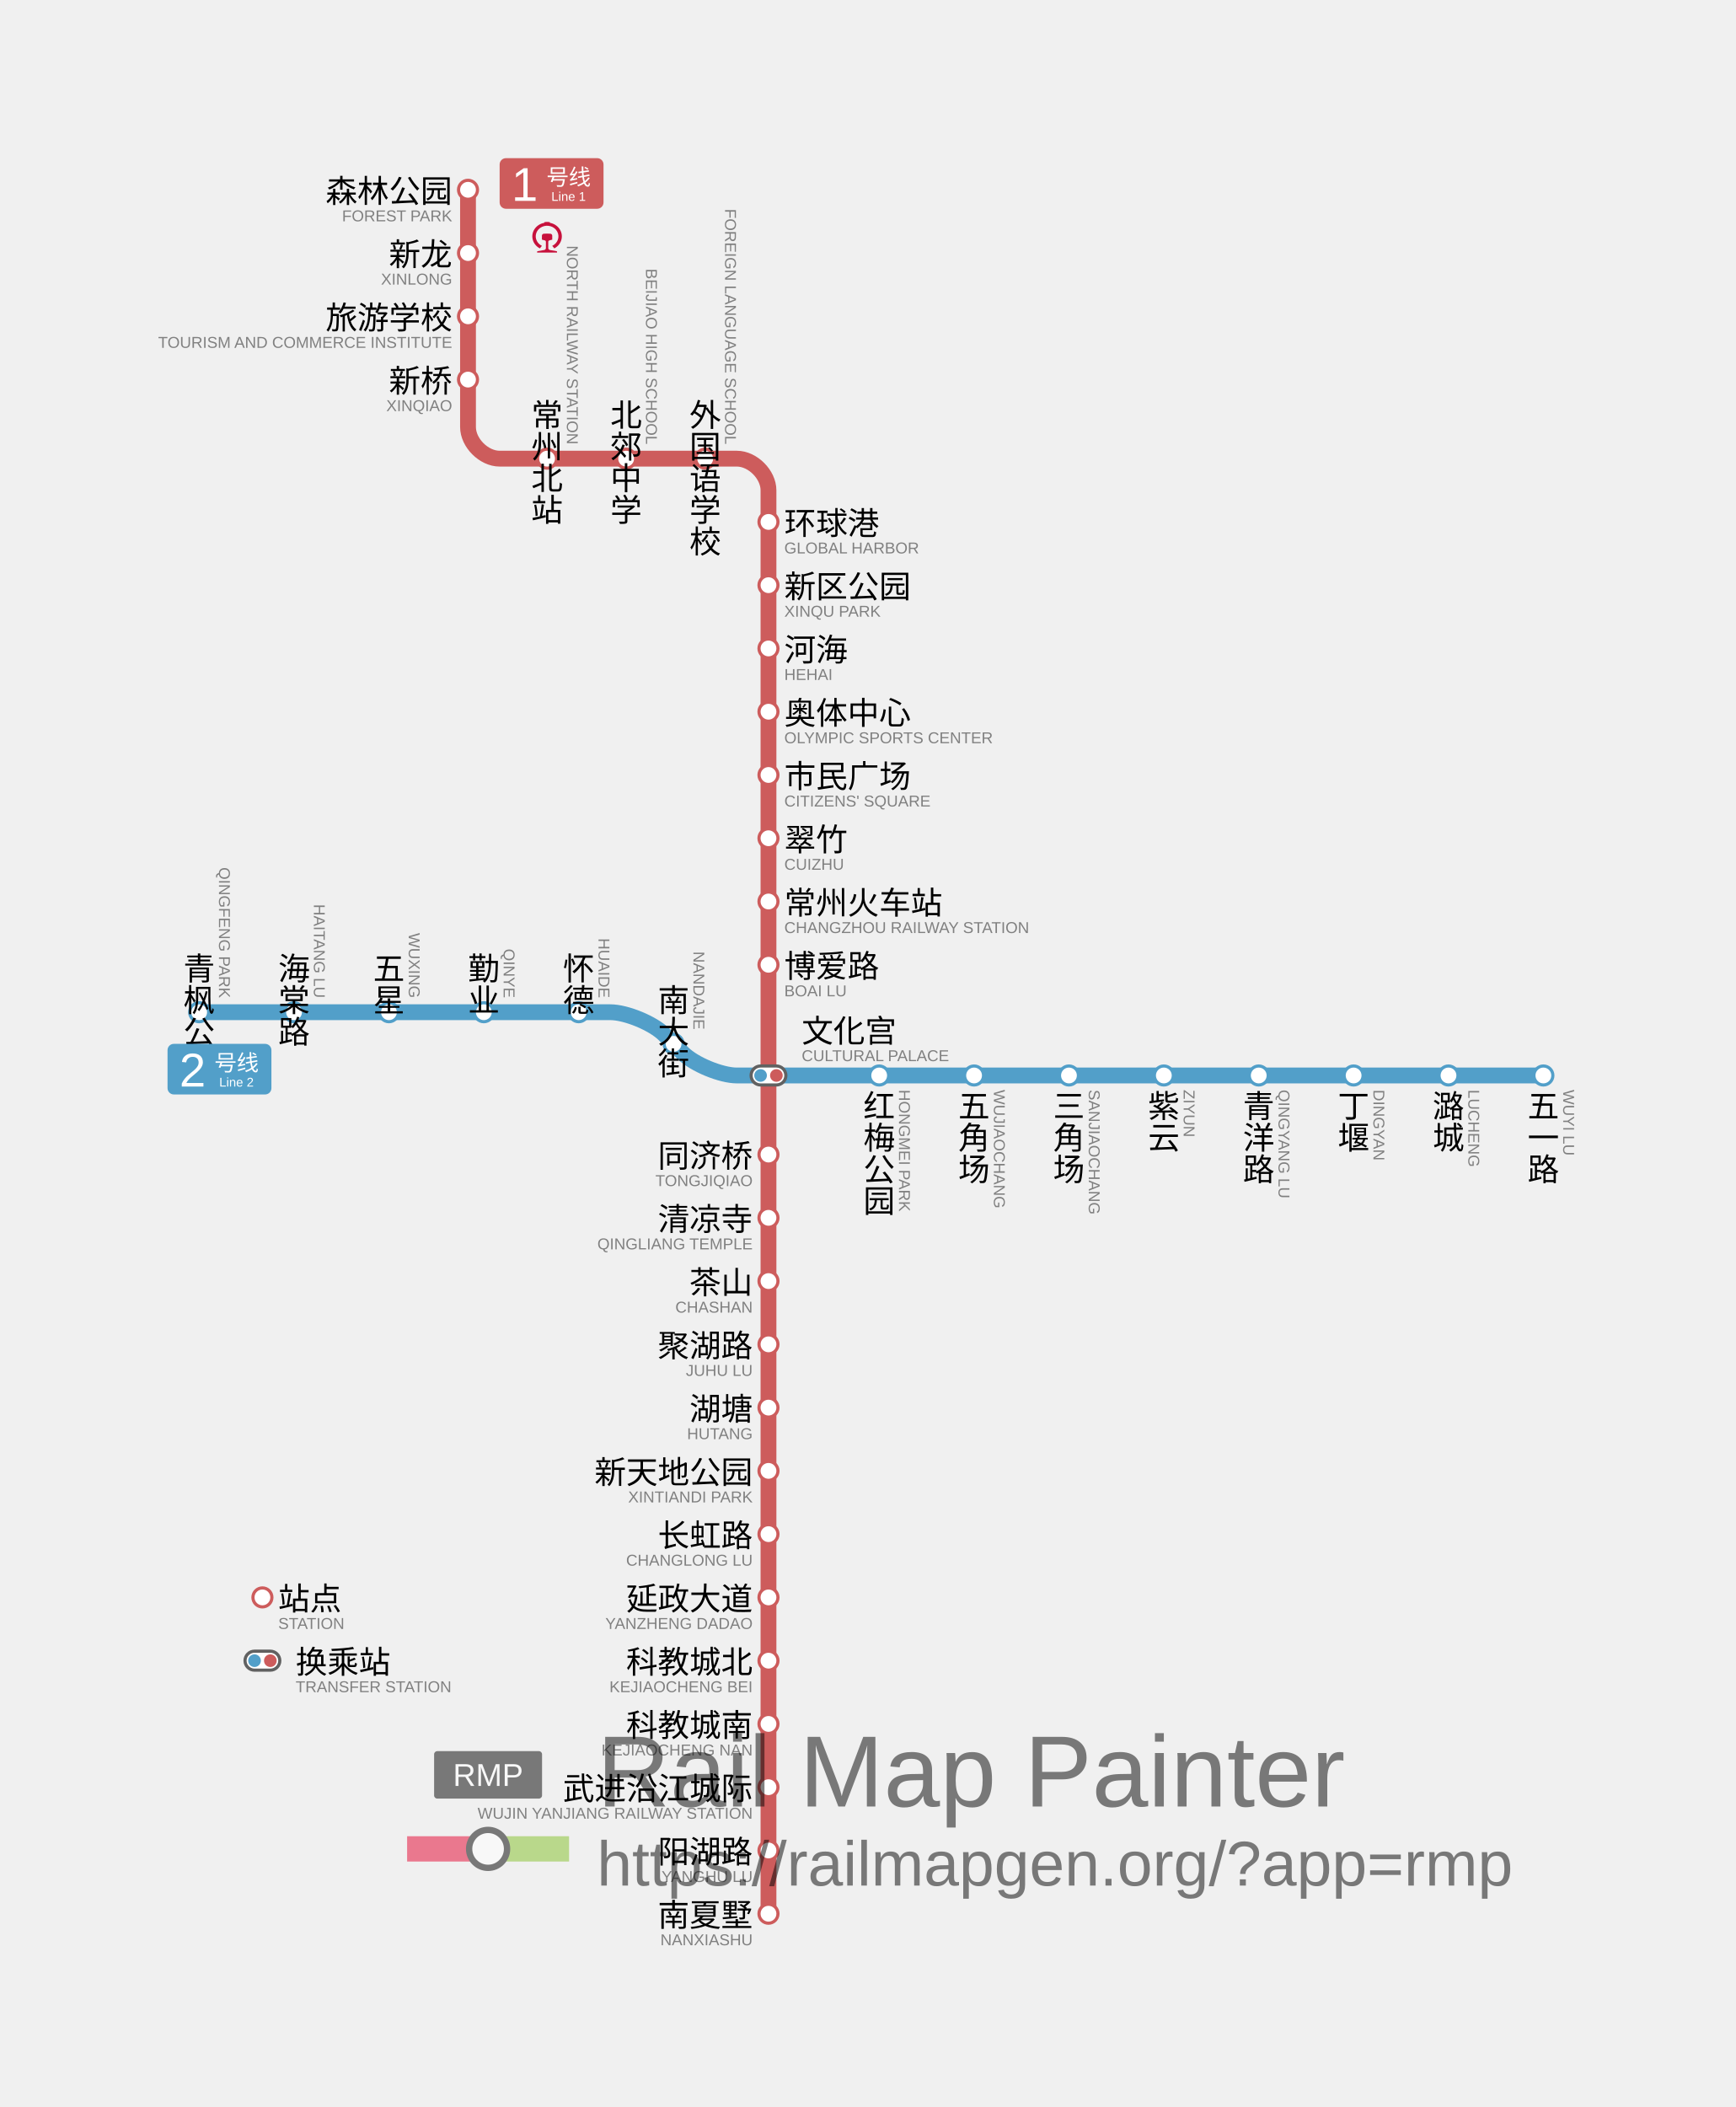
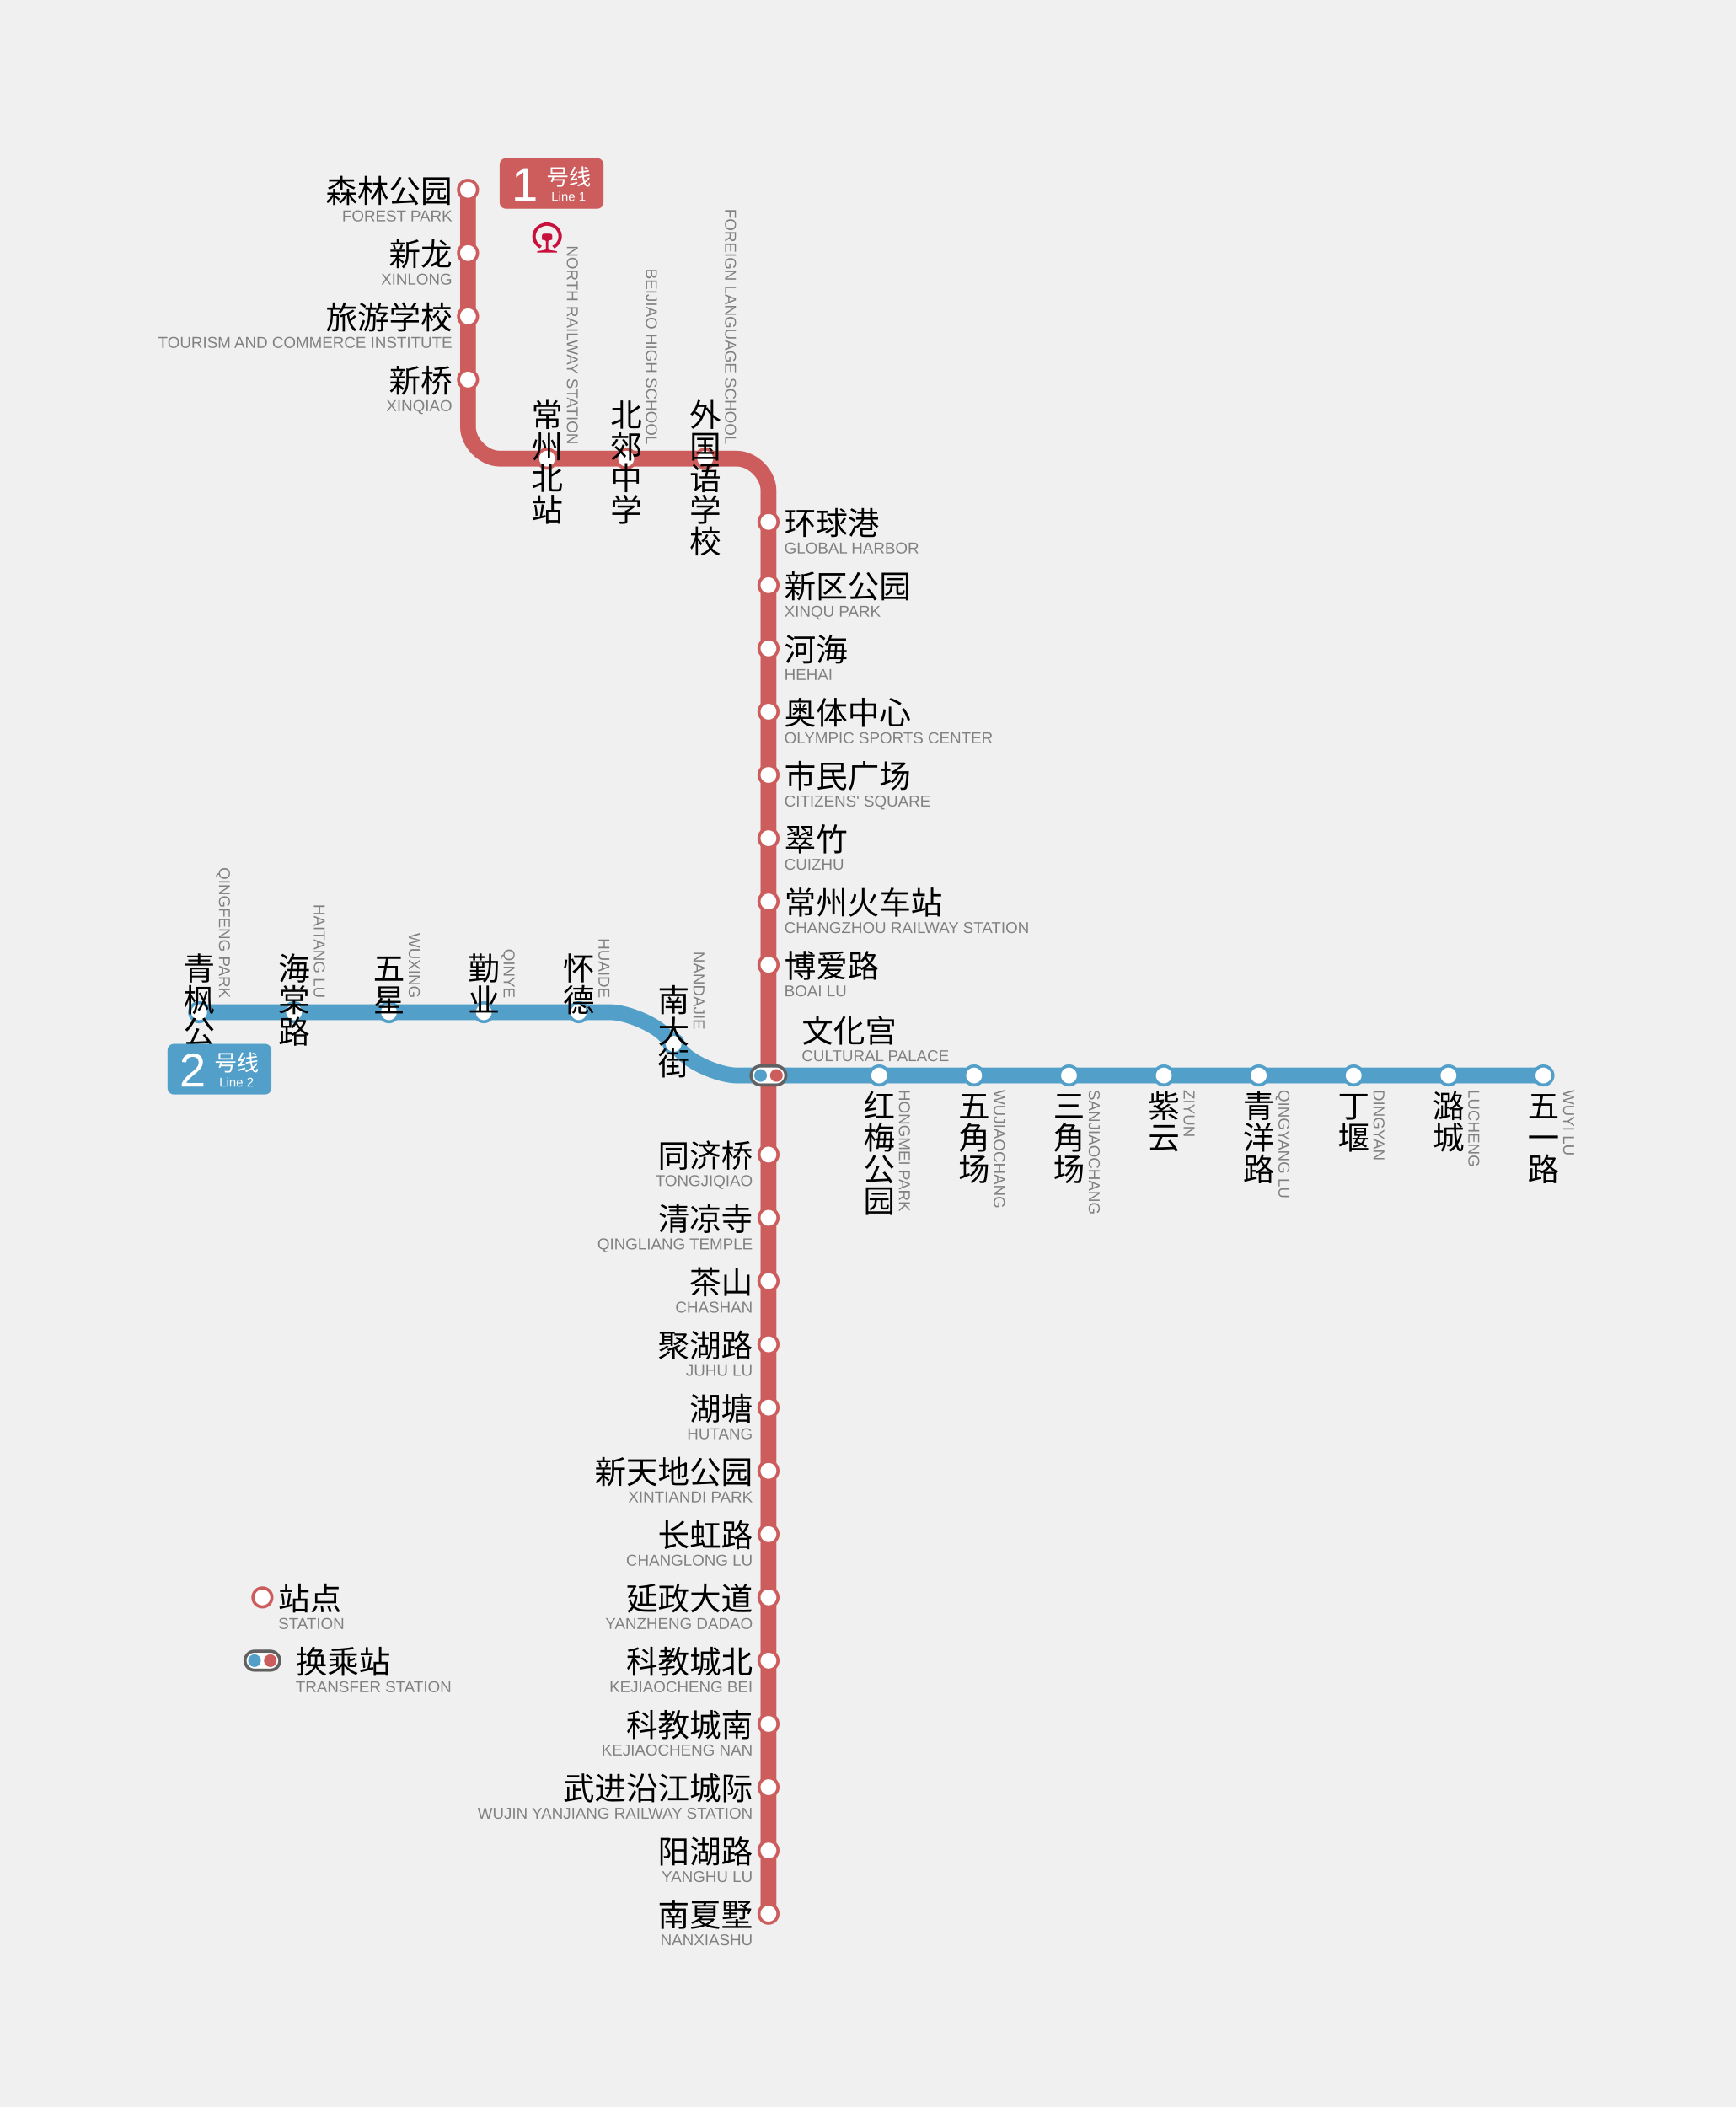
<svg xmlns="http://www.w3.org/2000/svg" id="svg8" height="666.102" width="548.719" viewBox="147.031 395 548.719 666.102">
  <style />
  <defs>
    <pattern id="opaque" width="5" height="5" patternUnits="userSpaceOnUse">
      <rect x="0" y="0" width="2.5" height="2.5" fill="black" fill-opacity="50%" />
      <rect x="2.5" y="2.5" width="2.5" height="2.5" fill="black" fill-opacity="50%" />
    </pattern>
    <filter id="invisible" color-interpolation-filters="sRGB">
      <feColorMatrix type="saturate" values="0" />
      <feComponentTransfer>
        <feFuncR type="table" tableValues="0.42 0.84" />
        <feFuncG type="table" tableValues="0.45 0.86" />
        <feFuncB type="table" tableValues="0.54 0.92" />
      </feComponentTransfer>
    </filter>
  </defs>
  <g>
    <g data-editor-layer="">
      <g id="line_f25nJXmo97">
        <path d="M 295 455 L 295 475" fill="none" stroke="#cd5c5c" stroke-width="5" stroke-linecap="round" cursor="pointer" />
      </g>
      <g id="line_OfupQdzZ76">
        <path d="M 295 475 L 295 495" fill="none" stroke="#cd5c5c" stroke-width="5" stroke-linecap="round" cursor="pointer" />
      </g>
      <g id="line_ztxwgm8q5B">
        <path d="M 295 495 L 295 515" fill="none" stroke="#cd5c5c" stroke-width="5" stroke-linecap="round" cursor="pointer" />
      </g>
      <g id="line_6yO0Rj5BSo">
        <path d="M 320 540 L 345 540" fill="none" stroke="#cd5c5c" stroke-width="5" stroke-linecap="round" cursor="pointer" />
      </g>
      <g id="line_6KBxwuPTR2">
        <path d="M 345 540 L 370 540" fill="none" stroke="#cd5c5c" stroke-width="5" stroke-linecap="round" cursor="pointer" />
      </g>
      <g id="line_pQQ4FwBDnq">
        <path d="M 390 560 L 390 580" fill="none" stroke="#cd5c5c" stroke-width="5" stroke-linecap="round" cursor="pointer" />
      </g>
      <g id="line_otFVvwzObn">
        <path d="M 390 580 L 390 600" fill="none" stroke="#cd5c5c" stroke-width="5" stroke-linecap="round" cursor="pointer" />
      </g>
      <g id="line_bd6iqEZF1i">
        <path d="M 390 600 L 390 620" fill="none" stroke="#cd5c5c" stroke-width="5" stroke-linecap="round" cursor="pointer" />
      </g>
      <g id="line_i1o9tGaknN">
        <path d="M 390 620 L 390 640" fill="none" stroke="#cd5c5c" stroke-width="5" stroke-linecap="round" cursor="pointer" />
      </g>
      <g id="line_jkX8JhcSD3">
        <path d="M 390 640 L 390 660" fill="none" stroke="#cd5c5c" stroke-width="5" stroke-linecap="round" cursor="pointer" />
      </g>
      <g id="line_vkLR8PMafG">
        <path d="M 390 660 L 390 680" fill="none" stroke="#cd5c5c" stroke-width="5" stroke-linecap="round" cursor="pointer" />
      </g>
      <g id="line_6Q2HeqMKJf">
        <path d="M 390 680 L 390 700" fill="none" stroke="#cd5c5c" stroke-width="5" stroke-linecap="round" cursor="pointer" />
      </g>
      <g id="line_sn_-ECACk6">
        <path d="M 390 700 L 390 735" fill="none" stroke="#cd5c5c" stroke-width="5" stroke-linecap="round" cursor="pointer" />
      </g>
      <g id="line_dYeye0lH5S">
        <path d="M 390 735 L 390 760" fill="none" stroke="#cd5c5c" stroke-width="5" stroke-linecap="round" cursor="pointer" />
      </g>
      <g id="line_2cZpXoBJVn">
        <path d="M 390 735 L 425 735" fill="none" stroke="#529fc9" stroke-width="5" stroke-linecap="round" cursor="pointer" />
      </g>
      <g id="line_c1s1114PlQ">
        <path d="M 390 760 L 390 780" fill="none" stroke="#cd5c5c" stroke-width="5" stroke-linecap="round" cursor="pointer" />
      </g>
      <g id="line_tBS_fT6_Xg">
        <path d="M 390 780 L 390 800" fill="none" stroke="#cd5c5c" stroke-width="5" stroke-linecap="round" cursor="pointer" />
      </g>
      <g id="line_rc4rtdbpav">
        <path d="M 390 800 L 390 820" fill="none" stroke="#cd5c5c" stroke-width="5" stroke-linecap="round" cursor="pointer" />
      </g>
      <g id="line_R9P4m6SARL">
        <path d="M 390 820 L 390 840" fill="none" stroke="#cd5c5c" stroke-width="5" stroke-linecap="round" cursor="pointer" />
      </g>
      <g id="line_6Fjffqo3p4">
        <path d="M 390 840 L 390 860" fill="none" stroke="#cd5c5c" stroke-width="5" stroke-linecap="round" cursor="pointer" />
      </g>
      <g id="line_sNK5tRSN1O">
        <path d="M 390 860 L 390 880" fill="none" stroke="#cd5c5c" stroke-width="5" stroke-linecap="round" cursor="pointer" />
      </g>
      <g id="line_e-dymfhkYu">
        <path d="M 390 880 L 390 900" fill="none" stroke="#cd5c5c" stroke-width="5" stroke-linecap="round" cursor="pointer" />
      </g>
      <g id="line_9FDwsvxQV1">
        <path d="M 390 900 L 390 920" fill="none" stroke="#cd5c5c" stroke-width="5" stroke-linecap="round" cursor="pointer" />
      </g>
      <g id="line_xK9MSDDQPW">
        <path d="M 390 920 L 390 940" fill="none" stroke="#cd5c5c" stroke-width="5" stroke-linecap="round" cursor="pointer" />
      </g>
      <g id="line_HDFawuASuJ">
        <path d="M 390 940 L 390 960" fill="none" stroke="#cd5c5c" stroke-width="5" stroke-linecap="round" cursor="pointer" />
      </g>
      <g id="line_Sw54Rc16ke">
        <path d="M 390 960 L 390 980" fill="none" stroke="#cd5c5c" stroke-width="5" stroke-linecap="round" cursor="pointer" />
      </g>
      <g id="line_JZ-tcEVgFq">
        <path d="M 390 980 L 390 1000" fill="none" stroke="#cd5c5c" stroke-width="5" stroke-linecap="round" cursor="pointer" />
      </g>
      <g id="line_zgonKDXCcZ">
        <path d="M 330 715 L 300 715" fill="none" stroke="#529fc9" stroke-width="5" stroke-linecap="round" cursor="pointer" />
      </g>
      <g id="line_nHOI7hEuwW">
        <path d="M 300 715 L 270 715" fill="none" stroke="#529fc9" stroke-width="5" stroke-linecap="round" cursor="pointer" />
      </g>
      <g id="line_-3QziShkkm">
        <path d="M 270 715 L 240 715" fill="none" stroke="#529fc9" stroke-width="5" stroke-linecap="round" cursor="pointer" />
      </g>
      <g id="line_4_9xkijNJV">
        <path d="M 240 715 L 210 715" fill="none" stroke="#529fc9" stroke-width="5" stroke-linecap="round" cursor="pointer" />
      </g>
      <g id="line_VH8NgAoGHu">
        <path d="M 425 735 L 455 735" fill="none" stroke="#529fc9" stroke-width="5" stroke-linecap="round" cursor="pointer" />
      </g>
      <g id="line_ilT-i9clZG">
        <path d="M 485 735 L 455 735" fill="none" stroke="#529fc9" stroke-width="5" stroke-linecap="round" cursor="pointer" />
      </g>
      <g id="line_XvDbg-J8Ct">
        <path d="M 485 735 L 515 735" fill="none" stroke="#529fc9" stroke-width="5" stroke-linecap="round" cursor="pointer" />
      </g>
      <g id="line_M2BJJjcCej">
        <path d="M 515 735 L 545 735" fill="none" stroke="#529fc9" stroke-width="5" stroke-linecap="round" cursor="pointer" />
      </g>
      <g id="line_LO1FhwUkpM">
        <path d="M 575 735 L 545 735" fill="none" stroke="#529fc9" stroke-width="5" stroke-linecap="round" cursor="pointer" />
      </g>
      <g id="line_Tk2F123Jpb">
        <path d="M 575 735 L 605 735" fill="none" stroke="#529fc9" stroke-width="5" stroke-linecap="round" cursor="pointer" />
      </g>
      <g id="line_Zr_Ty7WZeR">
        <path d="M 605 735 L 635 735" fill="none" stroke="#529fc9" stroke-width="5" stroke-linecap="round" cursor="pointer" />
      </g>
      <g id="line_juvmgb6Jdu">
        <path d="M 320 540 L 305 540 C 300 540 295 535 295 530 L 295 515" fill="none" stroke="#cd5c5c" stroke-width="5" stroke-linecap="round" cursor="pointer" />
      </g>
      <g id="line_-yxK8Fi5C9">
        <path d="M 370 540 L 380 540 C 385 540 390 545 390 550 L 390 560" fill="none" stroke="#cd5c5c" stroke-width="5" stroke-linecap="round" cursor="pointer" />
      </g>
      <g id="line_7CJSSptNRL">
        <path d="M 360 725 L 362.929 727.929 C 366.464 731.464 375 735 380 735 L 390 735" fill="none" stroke="#529fc9" stroke-width="5" stroke-linecap="round" cursor="pointer" />
      </g>
      <g id="line_PIbE57VmWs">
        <path d="M 360 725 L 357.071 722.071 C 353.536 718.536 345 715 340 715 L 330 715" fill="none" stroke="#529fc9" stroke-width="5" stroke-linecap="round" cursor="pointer" />
      </g>
      <g id="stn_E93vgqHFOu" transform="translate(295, 455)">
        <g>
          <circle id="stn_core_stn_E93vgqHFOu" r="3" stroke="#cd5c5c" stroke-width="1" fill="white" style="cursor: move;" />
          <g id="stn_name_stn_E93vgqHFOu" transform="translate(-5, 5)" text-anchor="end">
            <g>
              <text dy="-1" dx="0" dominant-baseline="auto" font-size="10" font-family="SimHei, 'STHeiti T0C', 'PingFang SC', sans-serif" style="font-synthesis: none;">森林公园</text>
            </g>
            <g>
              <text dy="1.5" dx="0" dominant-baseline="hanging" font-size="5" font-family="Arial, sans-serif" fill="gray">FOREST PARK</text>
            </g>
          </g>
        </g>
      </g>
      <g id="stn_A6BcYcmLZA" transform="translate(295, 475)">
        <g>
          <circle id="stn_core_stn_A6BcYcmLZA" r="3" stroke="#cd5c5c" stroke-width="1" fill="white" style="cursor: move;" />
          <g id="stn_name_stn_A6BcYcmLZA" transform="translate(-5, 5)" text-anchor="end">
            <g>
              <text dy="-1" dx="0" dominant-baseline="auto" font-size="10" font-family="SimHei, 'STHeiti T0C', 'PingFang SC', sans-serif" style="font-synthesis: none;">新龙</text>
            </g>
            <g>
              <text dy="1.5" dx="0" dominant-baseline="hanging" font-size="5" font-family="Arial, sans-serif" fill="gray">XINLONG</text>
            </g>
          </g>
        </g>
      </g>
      <g id="stn_bOxQmL1UY9" transform="translate(295, 495)">
        <g>
          <circle id="stn_core_stn_bOxQmL1UY9" r="3" stroke="#cd5c5c" stroke-width="1" fill="white" style="cursor: move;" />
          <g id="stn_name_stn_bOxQmL1UY9" transform="translate(-5, 5)" text-anchor="end">
            <g>
              <text dy="-1" dx="0" dominant-baseline="auto" font-size="10" font-family="SimHei, 'STHeiti T0C', 'PingFang SC', sans-serif" style="font-synthesis: none;">旅游学校</text>
            </g>
            <g>
              <text dy="1.5" dx="0" dominant-baseline="hanging" font-size="5" font-family="Arial, sans-serif" fill="gray">TOURISM AND COMMERCE INSTITUTE</text>
            </g>
          </g>
        </g>
      </g>
      <g id="stn_9CtgvIY2Cl" transform="translate(295, 515)">
        <g>
          <circle id="stn_core_stn_9CtgvIY2Cl" r="3" stroke="#cd5c5c" stroke-width="1" fill="white" style="cursor: move;" />
          <g id="stn_name_stn_9CtgvIY2Cl" transform="translate(-5, 5)" text-anchor="end">
            <g>
              <text dy="-1" dx="0" dominant-baseline="auto" font-size="10" font-family="SimHei, 'STHeiti T0C', 'PingFang SC', sans-serif" style="font-synthesis: none;">新桥</text>
            </g>
            <g>
              <text dy="1.5" dx="0" dominant-baseline="hanging" font-size="5" font-family="Arial, sans-serif" fill="gray">XINQIAO</text>
            </g>
          </g>
        </g>
      </g>
      <g id="stn_Kp5jtLKkIg" transform="translate(320, 540)">
        <g>
          <circle id="stn_core_stn_Kp5jtLKkIg" r="3" stroke="#cd5c5c" stroke-width="1" fill="white" style="cursor: move;" />
          <g id="stn_name_stn_Kp5jtLKkIg" transform="translate(0, 0)" text-anchor="middle">
            <g transform="translate(-1, -4.5)" text-anchor="end">
              <g>
                <text x="1" dy="0" writing-mode="vertical-rl" dominant-baseline="central" font-size="10" font-family="SimHei, 'STHeiti T0C', 'PingFang SC', sans-serif" style="font-synthesis: none; text-orientation: mixed;">常州北站</text>
              </g>
            </g>
            <g transform="translate(6.5, -4.5)rotate(90)" text-anchor="end">
              <g>
                <text dy="-1.5" dx="0" dominant-baseline="central" font-size="5" font-family="Arial, sans-serif" fill="gray">NORTH RAILWAY STATION</text>
              </g>
            </g>
          </g>
        </g>
      </g>
      <g id="stn_8U_cdRox4B" transform="translate(345, 540)">
        <g>
          <circle id="stn_core_stn_8U_cdRox4B" r="3" stroke="#cd5c5c" stroke-width="1" fill="white" style="cursor: move;" />
          <g id="stn_name_stn_8U_cdRox4B" transform="translate(0, 0)" text-anchor="middle">
            <g transform="translate(-1, -4.5)" text-anchor="end">
              <g>
                <text x="1" dy="0" writing-mode="vertical-rl" dominant-baseline="central" font-size="10" font-family="SimHei, 'STHeiti T0C', 'PingFang SC', sans-serif" style="font-synthesis: none; text-orientation: mixed;">北郊中学</text>
              </g>
            </g>
            <g transform="translate(6.5, -4.5)rotate(90)" text-anchor="end">
              <g>
                <text dy="-1.5" dx="0" dominant-baseline="central" font-size="5" font-family="Arial, sans-serif" fill="gray">BEIJIAO HIGH SCHOOL</text>
              </g>
            </g>
          </g>
        </g>
      </g>
      <g id="stn_BG9k_Q3a7d" transform="translate(370, 540)">
        <g>
          <circle id="stn_core_stn_BG9k_Q3a7d" r="3" stroke="#cd5c5c" stroke-width="1" fill="white" style="cursor: move;" />
          <g id="stn_name_stn_BG9k_Q3a7d" transform="translate(0, 0)" text-anchor="middle">
            <g transform="translate(-1, -4.5)" text-anchor="end">
              <g>
                <text x="1" dy="0" writing-mode="vertical-rl" dominant-baseline="central" font-size="10" font-family="SimHei, 'STHeiti T0C', 'PingFang SC', sans-serif" style="font-synthesis: none; text-orientation: mixed;">外国语学校</text>
              </g>
            </g>
            <g transform="translate(6.5, -4.5)rotate(90)" text-anchor="end">
              <g>
                <text dy="-1.5" dx="0" dominant-baseline="central" font-size="5" font-family="Arial, sans-serif" fill="gray">FOREIGN LANGUAGE SCHOOL</text>
              </g>
            </g>
          </g>
        </g>
      </g>
      <g id="stn_HcA5L-IPLL" transform="translate(390, 560)">
        <g>
          <circle id="stn_core_stn_HcA5L-IPLL" r="3" stroke="#cd5c5c" stroke-width="1" fill="white" style="cursor: move;" />
          <g id="stn_name_stn_HcA5L-IPLL" transform="translate(5, 5)" text-anchor="start">
            <g>
              <text dy="-1" dx="0" dominant-baseline="auto" font-size="10" font-family="SimHei, 'STHeiti T0C', 'PingFang SC', sans-serif" style="font-synthesis: none;">环球港</text>
            </g>
            <g>
              <text dy="1.5" dx="0" dominant-baseline="hanging" font-size="5" font-family="Arial, sans-serif" fill="gray">GLOBAL HARBOR</text>
            </g>
          </g>
        </g>
      </g>
      <g id="stn_RjKwmwSZso" transform="translate(390, 580)">
        <g>
          <circle id="stn_core_stn_RjKwmwSZso" r="3" stroke="#cd5c5c" stroke-width="1" fill="white" style="cursor: move;" />
          <g id="stn_name_stn_RjKwmwSZso" transform="translate(5, 5)" text-anchor="start">
            <g>
              <text dy="-1" dx="0" dominant-baseline="auto" font-size="10" font-family="SimHei, 'STHeiti T0C', 'PingFang SC', sans-serif" style="font-synthesis: none;">新区公园</text>
            </g>
            <g>
              <text dy="1.5" dx="0" dominant-baseline="hanging" font-size="5" font-family="Arial, sans-serif" fill="gray">XINQU PARK</text>
            </g>
          </g>
        </g>
      </g>
      <g id="stn_uXpfQJgN2h" transform="translate(390, 600)">
        <g>
          <circle id="stn_core_stn_uXpfQJgN2h" r="3" stroke="#cd5c5c" stroke-width="1" fill="white" style="cursor: move;" />
          <g id="stn_name_stn_uXpfQJgN2h" transform="translate(5, 5)" text-anchor="start">
            <g>
              <text dy="-1" dx="0" dominant-baseline="auto" font-size="10" font-family="SimHei, 'STHeiti T0C', 'PingFang SC', sans-serif" style="font-synthesis: none;">河海</text>
            </g>
            <g>
              <text dy="1.5" dx="0" dominant-baseline="hanging" font-size="5" font-family="Arial, sans-serif" fill="gray">HEHAI</text>
            </g>
          </g>
        </g>
      </g>
      <g id="stn_Vr1epKBSlI" transform="translate(390, 620)">
        <g>
          <circle id="stn_core_stn_Vr1epKBSlI" r="3" stroke="#cd5c5c" stroke-width="1" fill="white" style="cursor: move;" />
          <g id="stn_name_stn_Vr1epKBSlI" transform="translate(5, 5)" text-anchor="start">
            <g>
              <text dy="-1" dx="0" dominant-baseline="auto" font-size="10" font-family="SimHei, 'STHeiti T0C', 'PingFang SC', sans-serif" style="font-synthesis: none;">奥体中心</text>
            </g>
            <g>
              <text dy="1.5" dx="0" dominant-baseline="hanging" font-size="5" font-family="Arial, sans-serif" fill="gray">OLYMPIC SPORTS CENTER</text>
            </g>
          </g>
        </g>
      </g>
      <g id="stn_pLLNaDgmDY" transform="translate(390, 640)">
        <g>
          <circle id="stn_core_stn_pLLNaDgmDY" r="3" stroke="#cd5c5c" stroke-width="1" fill="white" style="cursor: move;" />
          <g id="stn_name_stn_pLLNaDgmDY" transform="translate(5, 5)" text-anchor="start">
            <g>
              <text dy="-1" dx="0" dominant-baseline="auto" font-size="10" font-family="SimHei, 'STHeiti T0C', 'PingFang SC', sans-serif" style="font-synthesis: none;">市民广场</text>
            </g>
            <g>
              <text dy="1.5" dx="0" dominant-baseline="hanging" font-size="5" font-family="Arial, sans-serif" fill="gray">CITIZENS' SQUARE</text>
            </g>
          </g>
        </g>
      </g>
      <g id="stn_36KITYg9yg" transform="translate(390, 660)">
        <g>
          <circle id="stn_core_stn_36KITYg9yg" r="3" stroke="#cd5c5c" stroke-width="1" fill="white" style="cursor: move;" />
          <g id="stn_name_stn_36KITYg9yg" transform="translate(5, 5)" text-anchor="start">
            <g>
              <text dy="-1" dx="0" dominant-baseline="auto" font-size="10" font-family="SimHei, 'STHeiti T0C', 'PingFang SC', sans-serif" style="font-synthesis: none;">翠竹</text>
            </g>
            <g>
              <text dy="1.5" dx="0" dominant-baseline="hanging" font-size="5" font-family="Arial, sans-serif" fill="gray">CUIZHU</text>
            </g>
          </g>
        </g>
      </g>
      <g id="stn_OrjifBnCca" transform="translate(390, 680)">
        <g>
          <circle id="stn_core_stn_OrjifBnCca" r="3" stroke="#cd5c5c" stroke-width="1" fill="white" style="cursor: move;" />
          <g id="stn_name_stn_OrjifBnCca" transform="translate(5, 5)" text-anchor="start">
            <g>
              <text dy="-1" dx="0" dominant-baseline="auto" font-size="10" font-family="SimHei, 'STHeiti T0C', 'PingFang SC', sans-serif" style="font-synthesis: none;">常州火车站</text>
            </g>
            <g>
              <text dy="1.5" dx="0" dominant-baseline="hanging" font-size="5" font-family="Arial, sans-serif" fill="gray">CHANGZHOU RAILWAY STATION</text>
            </g>
          </g>
        </g>
      </g>
      <g id="stn_pOt-m673zg" transform="translate(390, 700)">
        <g>
          <circle id="stn_core_stn_pOt-m673zg" r="3" stroke="#cd5c5c" stroke-width="1" fill="white" style="cursor: move;" />
          <g id="stn_name_stn_pOt-m673zg" transform="translate(5, 5)" text-anchor="start">
            <g>
              <text dy="-1" dx="0" dominant-baseline="auto" font-size="10" font-family="SimHei, 'STHeiti T0C', 'PingFang SC', sans-serif" style="font-synthesis: none;">博爱路</text>
            </g>
            <g>
              <text dy="1.5" dx="0" dominant-baseline="hanging" font-size="5" font-family="Arial, sans-serif" fill="gray">BOAI LU</text>
            </g>
          </g>
        </g>
      </g>
      <g id="stn_pGzXY4ECsR" transform="translate(390, 735)">
        <g>
          <g transform="rotate(0)" style="cursor: move;">
            <rect x="-5.5" y="-3" width="11" height="6" ry="3" stroke="#616161" stroke-width="1" fill="white" />
            <circle r="2" cx="-2.5" fill="#529fc9" />
            <circle r="2" cx="2.5" fill="#cd5c5c" />
            <rect id="stn_core_stn_pGzXY4ECsR" x="-6" y="-3.5" width="12" height="7" ry="3" fill="white" opacity="0" />
          </g>
          <g id="stn_name_stn_pGzXY4ECsR" transform="translate(10.5, -9.5)" text-anchor="start">
            <g>
              <text dy="-1" dx="0" dominant-baseline="auto" font-size="10" font-family="SimHei, 'STHeiti T0C', 'PingFang SC', sans-serif" style="font-synthesis: none;">文化宫</text>
            </g>
            <g>
              <text dy="1.5" dx="0" dominant-baseline="hanging" font-size="5" font-family="Arial, sans-serif" fill="gray">CULTURAL PALACE</text>
            </g>
          </g>
        </g>
      </g>
      <g id="stn_ZpoclZINdE" transform="translate(390, 760)">
        <g>
          <circle id="stn_core_stn_ZpoclZINdE" r="3" stroke="#cd5c5c" stroke-width="1" fill="white" style="cursor: move;" />
          <g id="stn_name_stn_ZpoclZINdE" transform="translate(-5, 5)" text-anchor="end">
            <g>
              <text dy="-1" dx="0" dominant-baseline="auto" font-size="10" font-family="SimHei, 'STHeiti T0C', 'PingFang SC', sans-serif" style="font-synthesis: none;">同济桥</text>
            </g>
            <g>
              <text dy="1.5" dx="0" dominant-baseline="hanging" font-size="5" font-family="Arial, sans-serif" fill="gray">TONGJIQIAO</text>
            </g>
          </g>
        </g>
      </g>
      <g id="stn_amMP_VfMLV" transform="translate(390, 780)">
        <g>
          <circle id="stn_core_stn_amMP_VfMLV" r="3" stroke="#cd5c5c" stroke-width="1" fill="white" style="cursor: move;" />
          <g id="stn_name_stn_amMP_VfMLV" transform="translate(-5, 5)" text-anchor="end">
            <g>
              <text dy="-1" dx="0" dominant-baseline="auto" font-size="10" font-family="SimHei, 'STHeiti T0C', 'PingFang SC', sans-serif" style="font-synthesis: none;">清凉寺</text>
            </g>
            <g>
              <text dy="1.5" dx="0" dominant-baseline="hanging" font-size="5" font-family="Arial, sans-serif" fill="gray">QINGLIANG TEMPLE</text>
            </g>
          </g>
        </g>
      </g>
      <g id="stn_FeKKsHWajt" transform="translate(390, 800)">
        <g>
          <circle id="stn_core_stn_FeKKsHWajt" r="3" stroke="#cd5c5c" stroke-width="1" fill="white" style="cursor: move;" />
          <g id="stn_name_stn_FeKKsHWajt" transform="translate(-5, 5)" text-anchor="end">
            <g>
              <text dy="-1" dx="0" dominant-baseline="auto" font-size="10" font-family="SimHei, 'STHeiti T0C', 'PingFang SC', sans-serif" style="font-synthesis: none;">茶山</text>
            </g>
            <g>
              <text dy="1.5" dx="0" dominant-baseline="hanging" font-size="5" font-family="Arial, sans-serif" fill="gray">CHASHAN</text>
            </g>
          </g>
        </g>
      </g>
      <g id="stn_8-F2OtBGUZ" transform="translate(390, 820)">
        <g>
          <circle id="stn_core_stn_8-F2OtBGUZ" r="3" stroke="#cd5c5c" stroke-width="1" fill="white" style="cursor: move;" />
          <g id="stn_name_stn_8-F2OtBGUZ" transform="translate(-5, 5)" text-anchor="end">
            <g>
              <text dy="-1" dx="0" dominant-baseline="auto" font-size="10" font-family="SimHei, 'STHeiti T0C', 'PingFang SC', sans-serif" style="font-synthesis: none;">聚湖路</text>
            </g>
            <g>
              <text dy="1.5" dx="0" dominant-baseline="hanging" font-size="5" font-family="Arial, sans-serif" fill="gray">JUHU LU</text>
            </g>
          </g>
        </g>
      </g>
      <g id="stn_kp9LbGRJXg" transform="translate(390, 840)">
        <g>
          <circle id="stn_core_stn_kp9LbGRJXg" r="3" stroke="#cd5c5c" stroke-width="1" fill="white" style="cursor: move;" />
          <g id="stn_name_stn_kp9LbGRJXg" transform="translate(-5, 5)" text-anchor="end">
            <g>
              <text dy="-1" dx="0" dominant-baseline="auto" font-size="10" font-family="SimHei, 'STHeiti T0C', 'PingFang SC', sans-serif" style="font-synthesis: none;">湖塘</text>
            </g>
            <g>
              <text dy="1.5" dx="0" dominant-baseline="hanging" font-size="5" font-family="Arial, sans-serif" fill="gray">HUTANG</text>
            </g>
          </g>
        </g>
      </g>
      <g id="stn_tbpaZnMSK0" transform="translate(390, 860)">
        <g>
          <circle id="stn_core_stn_tbpaZnMSK0" r="3" stroke="#cd5c5c" stroke-width="1" fill="white" style="cursor: move;" />
          <g id="stn_name_stn_tbpaZnMSK0" transform="translate(-5, 5)" text-anchor="end">
            <g>
              <text dy="-1" dx="0" dominant-baseline="auto" font-size="10" font-family="SimHei, 'STHeiti T0C', 'PingFang SC', sans-serif" style="font-synthesis: none;">新天地公园</text>
            </g>
            <g>
              <text dy="1.5" dx="0" dominant-baseline="hanging" font-size="5" font-family="Arial, sans-serif" fill="gray">XINTIANDI PARK</text>
            </g>
          </g>
        </g>
      </g>
      <g id="stn_lrL3fsS1nz" transform="translate(390, 880)">
        <g>
          <circle id="stn_core_stn_lrL3fsS1nz" r="3" stroke="#cd5c5c" stroke-width="1" fill="white" style="cursor: move;" />
          <g id="stn_name_stn_lrL3fsS1nz" transform="translate(-5, 5)" text-anchor="end">
            <g>
              <text dy="-1" dx="0" dominant-baseline="auto" font-size="10" font-family="SimHei, 'STHeiti T0C', 'PingFang SC', sans-serif" style="font-synthesis: none;">长虹路</text>
            </g>
            <g>
              <text dy="1.5" dx="0" dominant-baseline="hanging" font-size="5" font-family="Arial, sans-serif" fill="gray">CHANGLONG LU</text>
            </g>
          </g>
        </g>
      </g>
      <g id="stn_6fiAxPrguz" transform="translate(390, 900)">
        <g>
          <circle id="stn_core_stn_6fiAxPrguz" r="3" stroke="#cd5c5c" stroke-width="1" fill="white" style="cursor: move;" />
          <g id="stn_name_stn_6fiAxPrguz" transform="translate(-5, 5)" text-anchor="end">
            <g>
              <text dy="-1" dx="0" dominant-baseline="auto" font-size="10" font-family="SimHei, 'STHeiti T0C', 'PingFang SC', sans-serif" style="font-synthesis: none;">延政大道</text>
            </g>
            <g>
              <text dy="1.5" dx="0" dominant-baseline="hanging" font-size="5" font-family="Arial, sans-serif" fill="gray">YANZHENG DADAO</text>
            </g>
          </g>
        </g>
      </g>
      <g id="stn_3wXLoQyscu" transform="translate(390, 920)">
        <g>
          <circle id="stn_core_stn_3wXLoQyscu" r="3" stroke="#cd5c5c" stroke-width="1" fill="white" style="cursor: move;" />
          <g id="stn_name_stn_3wXLoQyscu" transform="translate(-5, 5)" text-anchor="end">
            <g>
              <text dy="-1" dx="0" dominant-baseline="auto" font-size="10" font-family="SimHei, 'STHeiti T0C', 'PingFang SC', sans-serif" style="font-synthesis: none;">科教城北</text>
            </g>
            <g>
              <text dy="1.5" dx="0" dominant-baseline="hanging" font-size="5" font-family="Arial, sans-serif" fill="gray">KEJIAOCHENG BEI</text>
            </g>
          </g>
        </g>
      </g>
      <g id="stn_3fay_si5_X" transform="translate(390, 940)">
        <g>
          <circle id="stn_core_stn_3fay_si5_X" r="3" stroke="#cd5c5c" stroke-width="1" fill="white" style="cursor: move;" />
          <g id="stn_name_stn_3fay_si5_X" transform="translate(-5, 5)" text-anchor="end">
            <g>
              <text dy="-1" dx="0" dominant-baseline="auto" font-size="10" font-family="SimHei, 'STHeiti T0C', 'PingFang SC', sans-serif" style="font-synthesis: none;">科教城南</text>
            </g>
            <g>
              <text dy="1.5" dx="0" dominant-baseline="hanging" font-size="5" font-family="Arial, sans-serif" fill="gray">KEJIAOCHENG NAN</text>
            </g>
          </g>
        </g>
      </g>
      <g id="stn_FkPpJpfmzP" transform="translate(390, 960)">
        <g>
          <circle id="stn_core_stn_FkPpJpfmzP" r="3" stroke="#cd5c5c" stroke-width="1" fill="white" style="cursor: move;" />
          <g id="stn_name_stn_FkPpJpfmzP" transform="translate(-5, 5)" text-anchor="end">
            <g>
              <text dy="-1" dx="0" dominant-baseline="auto" font-size="10" font-family="SimHei, 'STHeiti T0C', 'PingFang SC', sans-serif" style="font-synthesis: none;">武进沿江城际</text>
            </g>
            <g>
              <text dy="1.5" dx="0" dominant-baseline="hanging" font-size="5" font-family="Arial, sans-serif" fill="gray">WUJIN YANJIANG RAILWAY STATION</text>
            </g>
          </g>
        </g>
      </g>
      <g id="stn_3xx-nJCnSP" transform="translate(390, 980)">
        <g>
          <circle id="stn_core_stn_3xx-nJCnSP" r="3" stroke="#cd5c5c" stroke-width="1" fill="white" style="cursor: move;" />
          <g id="stn_name_stn_3xx-nJCnSP" transform="translate(-5, 5)" text-anchor="end">
            <g>
              <text dy="-1" dx="0" dominant-baseline="auto" font-size="10" font-family="SimHei, 'STHeiti T0C', 'PingFang SC', sans-serif" style="font-synthesis: none;">阳湖路</text>
            </g>
            <g>
              <text dy="1.5" dx="0" dominant-baseline="hanging" font-size="5" font-family="Arial, sans-serif" fill="gray">YANGHU LU</text>
            </g>
          </g>
        </g>
      </g>
      <g id="stn_QWNsrz35jL" transform="translate(390, 1000)">
        <g>
          <circle id="stn_core_stn_QWNsrz35jL" r="3" stroke="#cd5c5c" stroke-width="1" fill="white" style="cursor: move;" />
          <g id="stn_name_stn_QWNsrz35jL" transform="translate(-5, 5)" text-anchor="end">
            <g>
              <text dy="-1" dx="0" dominant-baseline="auto" font-size="10" font-family="SimHei, 'STHeiti T0C', 'PingFang SC', sans-serif" style="font-synthesis: none;">南夏墅</text>
            </g>
            <g>
              <text dy="1.5" dx="0" dominant-baseline="hanging" font-size="5" font-family="Arial, sans-serif" fill="gray">NANXIASHU</text>
            </g>
          </g>
        </g>
      </g>
      <g id="stn_Mq-7KxqL-4" transform="translate(360, 725)">
        <g>
          <circle id="stn_core_stn_Mq-7KxqL-4" r="3" stroke="#529fc9" stroke-width="1" fill="white" style="cursor: move;" />
          <g id="stn_name_stn_Mq-7KxqL-4" transform="translate(0, 0)" text-anchor="middle">
            <g transform="translate(-1, -4.5)" text-anchor="end">
              <g>
                <text x="1" dy="0" writing-mode="vertical-rl" dominant-baseline="central" font-size="10" font-family="SimHei, 'STHeiti T0C', 'PingFang SC', sans-serif" style="font-synthesis: none; text-orientation: mixed;">南大街</text>
              </g>
            </g>
            <g transform="translate(6.5, -4.5)rotate(90)" text-anchor="end">
              <g>
                <text dy="-1.5" dx="0" dominant-baseline="central" font-size="5" font-family="Arial, sans-serif" fill="gray">NANDAJIE</text>
              </g>
            </g>
          </g>
        </g>
      </g>
      <g id="stn_5KBTnSI2Ss" transform="translate(330, 715)">
        <g>
          <circle id="stn_core_stn_5KBTnSI2Ss" r="3" stroke="#529fc9" stroke-width="1" fill="white" style="cursor: move;" />
          <g id="stn_name_stn_5KBTnSI2Ss" transform="translate(0, 0)" text-anchor="middle">
            <g transform="translate(-1, -4.5)" text-anchor="end">
              <g>
                <text x="1" dy="0" writing-mode="vertical-rl" dominant-baseline="central" font-size="10" font-family="SimHei, 'STHeiti T0C', 'PingFang SC', sans-serif" style="font-synthesis: none; text-orientation: mixed;">怀德</text>
              </g>
            </g>
            <g transform="translate(6.5, -4.5)rotate(90)" text-anchor="end">
              <g>
                <text dy="-1.5" dx="0" dominant-baseline="central" font-size="5" font-family="Arial, sans-serif" fill="gray">HUAIDE</text>
              </g>
            </g>
          </g>
        </g>
      </g>
      <g id="stn_9lPog_RyDO" transform="translate(300, 715)">
        <g>
          <circle id="stn_core_stn_9lPog_RyDO" r="3" stroke="#529fc9" stroke-width="1" fill="white" style="cursor: move;" />
          <g id="stn_name_stn_9lPog_RyDO" transform="translate(0, 0)" text-anchor="middle">
            <g transform="translate(-1, -4.5)" text-anchor="end">
              <g>
                <text x="1" dy="0" writing-mode="vertical-rl" dominant-baseline="central" font-size="10" font-family="SimHei, 'STHeiti T0C', 'PingFang SC', sans-serif" style="font-synthesis: none; text-orientation: mixed;">勤业</text>
              </g>
            </g>
            <g transform="translate(6.5, -4.5)rotate(90)" text-anchor="end">
              <g>
                <text dy="-1.5" dx="0" dominant-baseline="central" font-size="5" font-family="Arial, sans-serif" fill="gray">QINYE</text>
              </g>
            </g>
          </g>
        </g>
      </g>
      <g id="stn_syYqHUS3Rd" transform="translate(270, 715)">
        <g>
          <circle id="stn_core_stn_syYqHUS3Rd" r="3" stroke="#529fc9" stroke-width="1" fill="white" style="cursor: move;" />
          <g id="stn_name_stn_syYqHUS3Rd" transform="translate(0, 0)" text-anchor="middle">
            <g transform="translate(-1, -4.5)" text-anchor="end">
              <g>
                <text x="1" dy="0" writing-mode="vertical-rl" dominant-baseline="central" font-size="10" font-family="SimHei, 'STHeiti T0C', 'PingFang SC', sans-serif" style="font-synthesis: none; text-orientation: mixed;">五星</text>
              </g>
            </g>
            <g transform="translate(6.5, -4.5)rotate(90)" text-anchor="end">
              <g>
                <text dy="-1.5" dx="0" dominant-baseline="central" font-size="5" font-family="Arial, sans-serif" fill="gray">WUXING</text>
              </g>
            </g>
          </g>
        </g>
      </g>
      <g id="stn_t3TBwtp00_" transform="translate(240, 715)">
        <g>
          <circle id="stn_core_stn_t3TBwtp00_" r="3" stroke="#529fc9" stroke-width="1" fill="white" style="cursor: move;" />
          <g id="stn_name_stn_t3TBwtp00_" transform="translate(0, 0)" text-anchor="middle">
            <g transform="translate(-1, -4.5)" text-anchor="end">
              <g>
                <text x="1" dy="0" writing-mode="vertical-rl" dominant-baseline="central" font-size="10" font-family="SimHei, 'STHeiti T0C', 'PingFang SC', sans-serif" style="font-synthesis: none; text-orientation: mixed;">海棠路</text>
              </g>
            </g>
            <g transform="translate(6.5, -4.5)rotate(90)" text-anchor="end">
              <g>
                <text dy="-1.5" dx="0" dominant-baseline="central" font-size="5" font-family="Arial, sans-serif" fill="gray">HAITANG LU</text>
              </g>
            </g>
          </g>
        </g>
      </g>
      <g id="stn_KAd-ZRWFM5" transform="translate(210, 715)">
        <g>
          <circle id="stn_core_stn_KAd-ZRWFM5" r="3" stroke="#529fc9" stroke-width="1" fill="white" style="cursor: move;" />
          <g id="stn_name_stn_KAd-ZRWFM5" transform="translate(0, 0)" text-anchor="middle">
            <g transform="translate(-1, -4.5)" text-anchor="end">
              <g>
                <text x="1" dy="0" writing-mode="vertical-rl" dominant-baseline="central" font-size="10" font-family="SimHei, 'STHeiti T0C', 'PingFang SC', sans-serif" style="font-synthesis: none; text-orientation: mixed;">青枫公园</text>
              </g>
            </g>
            <g transform="translate(6.5, -4.5)rotate(90)" text-anchor="end">
              <g>
                <text dy="-1.5" dx="0" dominant-baseline="central" font-size="5" font-family="Arial, sans-serif" fill="gray">QINGFENG PARK</text>
              </g>
            </g>
          </g>
        </g>
      </g>
      <g id="stn_rxJIlEbd3E" transform="translate(425, 735)">
        <g>
          <circle id="stn_core_stn_rxJIlEbd3E" r="3" stroke="#529fc9" stroke-width="1" fill="white" style="cursor: move;" />
          <g id="stn_name_stn_rxJIlEbd3E" transform="translate(0, 0)" text-anchor="middle">
            <g transform="translate(-1, 4.5)" text-anchor="start">
              <g>
                <text x="1" dy="0" writing-mode="vertical-rl" dominant-baseline="central" font-size="10" font-family="SimHei, 'STHeiti T0C', 'PingFang SC', sans-serif" style="font-synthesis: none; text-orientation: mixed;">红梅公园</text>
              </g>
            </g>
            <g transform="translate(6.5, 4.5)rotate(90)" text-anchor="start">
              <g>
                <text dy="-1.5" dx="0" dominant-baseline="central" font-size="5" font-family="Arial, sans-serif" fill="gray">HONGMEI PARK</text>
              </g>
            </g>
          </g>
        </g>
      </g>
      <g id="stn_5AORC4l7yI" transform="translate(455, 735)">
        <g>
          <circle id="stn_core_stn_5AORC4l7yI" r="3" stroke="#529fc9" stroke-width="1" fill="white" style="cursor: move;" />
          <g id="stn_name_stn_5AORC4l7yI" transform="translate(0, 0)" text-anchor="middle">
            <g transform="translate(-1, 4.5)" text-anchor="start">
              <g>
                <text x="1" dy="0" writing-mode="vertical-rl" dominant-baseline="central" font-size="10" font-family="SimHei, 'STHeiti T0C', 'PingFang SC', sans-serif" style="font-synthesis: none; text-orientation: mixed;">五角场</text>
              </g>
            </g>
            <g transform="translate(6.5, 4.5)rotate(90)" text-anchor="start">
              <g>
                <text dy="-1.5" dx="0" dominant-baseline="central" font-size="5" font-family="Arial, sans-serif" fill="gray">WUJIAOCHANG</text>
              </g>
            </g>
          </g>
        </g>
      </g>
      <g id="stn_Y3y94NzDck" transform="translate(485, 735)">
        <g>
          <circle id="stn_core_stn_Y3y94NzDck" r="3" stroke="#529fc9" stroke-width="1" fill="white" style="cursor: move;" />
          <g id="stn_name_stn_Y3y94NzDck" transform="translate(0, 0)" text-anchor="middle">
            <g transform="translate(-1, 4.5)" text-anchor="start">
              <g>
                <text x="1" dy="0" writing-mode="vertical-rl" dominant-baseline="central" font-size="10" font-family="SimHei, 'STHeiti T0C', 'PingFang SC', sans-serif" style="font-synthesis: none; text-orientation: mixed;">三角场</text>
              </g>
            </g>
            <g transform="translate(6.5, 4.5)rotate(90)" text-anchor="start">
              <g>
                <text dy="-1.5" dx="0" dominant-baseline="central" font-size="5" font-family="Arial, sans-serif" fill="gray">SANJIAOCHANG</text>
              </g>
            </g>
          </g>
        </g>
      </g>
      <g id="stn_veNEqu7fG-" transform="translate(515, 735)">
        <g>
          <circle id="stn_core_stn_veNEqu7fG-" r="3" stroke="#529fc9" stroke-width="1" fill="white" style="cursor: move;" />
          <g id="stn_name_stn_veNEqu7fG-" transform="translate(0, 0)" text-anchor="middle">
            <g transform="translate(-1, 4.5)" text-anchor="start">
              <g>
                <text x="1" dy="0" writing-mode="vertical-rl" dominant-baseline="central" font-size="10" font-family="SimHei, 'STHeiti T0C', 'PingFang SC', sans-serif" style="font-synthesis: none; text-orientation: mixed;">紫云</text>
              </g>
            </g>
            <g transform="translate(6.5, 4.5)rotate(90)" text-anchor="start">
              <g>
                <text dy="-1.5" dx="0" dominant-baseline="central" font-size="5" font-family="Arial, sans-serif" fill="gray">ZIYUN</text>
              </g>
            </g>
          </g>
        </g>
      </g>
      <g id="stn_bgxQVeH-uR" transform="translate(545, 735)">
        <g>
          <circle id="stn_core_stn_bgxQVeH-uR" r="3" stroke="#529fc9" stroke-width="1" fill="white" style="cursor: move;" />
          <g id="stn_name_stn_bgxQVeH-uR" transform="translate(0, 0)" text-anchor="middle">
            <g transform="translate(-1, 4.5)" text-anchor="start">
              <g>
                <text x="1" dy="0" writing-mode="vertical-rl" dominant-baseline="central" font-size="10" font-family="SimHei, 'STHeiti T0C', 'PingFang SC', sans-serif" style="font-synthesis: none; text-orientation: mixed;">青洋路</text>
              </g>
            </g>
            <g transform="translate(6.5, 4.5)rotate(90)" text-anchor="start">
              <g>
                <text dy="-1.5" dx="0" dominant-baseline="central" font-size="5" font-family="Arial, sans-serif" fill="gray">QINGYANG LU</text>
              </g>
            </g>
          </g>
        </g>
      </g>
      <g id="stn_YXFOQNpT-i" transform="translate(575, 735)">
        <g>
          <circle id="stn_core_stn_YXFOQNpT-i" r="3" stroke="#529fc9" stroke-width="1" fill="white" style="cursor: move;" />
          <g id="stn_name_stn_YXFOQNpT-i" transform="translate(0, 0)" text-anchor="middle">
            <g transform="translate(-1, 4.5)" text-anchor="start">
              <g>
                <text x="1" dy="0" writing-mode="vertical-rl" dominant-baseline="central" font-size="10" font-family="SimHei, 'STHeiti T0C', 'PingFang SC', sans-serif" style="font-synthesis: none; text-orientation: mixed;">丁堰</text>
              </g>
            </g>
            <g transform="translate(6.5, 4.5)rotate(90)" text-anchor="start">
              <g>
                <text dy="-1.5" dx="0" dominant-baseline="central" font-size="5" font-family="Arial, sans-serif" fill="gray">DINGYAN</text>
              </g>
            </g>
          </g>
        </g>
      </g>
      <g id="stn_RxikifsDYk" transform="translate(605, 735)">
        <g>
          <circle id="stn_core_stn_RxikifsDYk" r="3" stroke="#529fc9" stroke-width="1" fill="white" style="cursor: move;" />
          <g id="stn_name_stn_RxikifsDYk" transform="translate(0, 0)" text-anchor="middle">
            <g transform="translate(-1, 4.5)" text-anchor="start">
              <g>
                <text x="1" dy="0" writing-mode="vertical-rl" dominant-baseline="central" font-size="10" font-family="SimHei, 'STHeiti T0C', 'PingFang SC', sans-serif" style="font-synthesis: none; text-orientation: mixed;">潞城</text>
              </g>
            </g>
            <g transform="translate(6.5, 4.5)rotate(90)" text-anchor="start">
              <g>
                <text dy="-1.5" dx="0" dominant-baseline="central" font-size="5" font-family="Arial, sans-serif" fill="gray">LUCHENG</text>
              </g>
            </g>
          </g>
        </g>
      </g>
      <g id="stn_9SsDytZ2Ih" transform="translate(635, 735)">
        <g>
          <circle id="stn_core_stn_9SsDytZ2Ih" r="3" stroke="#529fc9" stroke-width="1" fill="white" style="cursor: move;" />
          <g id="stn_name_stn_9SsDytZ2Ih" transform="translate(0, 0)" text-anchor="middle">
            <g transform="translate(-1, 4.5)" text-anchor="start">
              <g>
                <text x="1" dy="0" writing-mode="vertical-rl" dominant-baseline="central" font-size="10" font-family="SimHei, 'STHeiti T0C', 'PingFang SC', sans-serif" style="font-synthesis: none; text-orientation: mixed;">五一路</text>
              </g>
            </g>
            <g transform="translate(6.5, 4.5)rotate(90)" text-anchor="start">
              <g>
                <text dy="-1.5" dx="0" dominant-baseline="central" font-size="5" font-family="Arial, sans-serif" fill="gray">WUYI LU</text>
              </g>
            </g>
          </g>
        </g>
      </g>
      <g id="misc_node_u2kKituN_s" transform="translate(305, 445)">
        <g style="cursor: move;">
          <rect fill="#cd5c5c" x="0" width="32.844" height="16" rx="2" />
          <text font-family="Arial, sans-serif" text-anchor="middle" x="7.922" y="13.5" fill="#fff" font-size="15" letter-spacing="-1.5">1</text>
          <text x="14.844" y="8.5" font-size="7" fill="#fff" font-family="SimHei, 'STHeiti T0C', 'PingFang SC', sans-serif" style="font-synthesis: none;">号线</text>
          <text font-family="Arial, sans-serif" x="16.344" y="13.5" font-size="4" fill="#fff">Line 1</text>
        </g>
      </g>
      <g id="misc_node_nBB6A7SpUq" transform="translate(200, 725)">
        <g style="cursor: move;">
          <rect fill="#529fc9" x="0" width="32.844" height="16" rx="2" />
          <text font-family="Arial, sans-serif" text-anchor="middle" x="7.922" y="13.5" fill="#fff" font-size="15" letter-spacing="-1.5">2</text>
          <text x="14.844" y="8.5" font-size="7" fill="#fff" font-family="SimHei, 'STHeiti T0C', 'PingFang SC', sans-serif" style="font-synthesis: none;">号线</text>
          <text font-family="Arial, sans-serif" x="16.344" y="13.5" font-size="4" fill="#fff">Line 2</text>
        </g>
      </g>
      <g id="stn_pYIftD201c" transform="translate(230, 900)">
        <g>
          <circle id="stn_core_stn_pYIftD201c" r="3" stroke="#cd5c5c" stroke-width="1" fill="white" style="cursor: move;" />
          <g id="stn_name_stn_pYIftD201c" transform="translate(5, 5)" text-anchor="start">
            <g>
              <text dy="-1" dx="0" dominant-baseline="auto" font-size="10" font-family="SimHei, 'STHeiti T0C', 'PingFang SC', sans-serif" style="font-synthesis: none;">站点</text>
            </g>
            <g>
              <text dy="1.5" dx="0" dominant-baseline="hanging" font-size="5" font-family="Arial, sans-serif" fill="gray">STATION</text>
            </g>
          </g>
        </g>
      </g>
      <g id="misc_node_pPjkCrS72x" transform="translate(320, 470)">
        <g transform="translate(-6.6665, -6.6665)" style="cursor: move;">
          <use href="#railway_suzhou" height="13.333" width="13.333" />
        </g>
      </g>
      <g id="stn_izJ1e62wMy" transform="translate(230, 920)">
        <g>
          <g transform="rotate(0)" style="cursor: move;">
            <rect x="-5.5" y="-3" width="11" height="6" ry="3" stroke="#616161" stroke-width="1" fill="white" />
            <circle r="2" cx="-2.5" fill="#529fc9" />
            <circle r="2" cx="2.5" fill="#cd5c5c" />
            <rect id="stn_core_stn_izJ1e62wMy" x="-6" y="-3.5" width="12" height="7" ry="3" fill="white" opacity="0" />
          </g>
          <g id="stn_name_stn_izJ1e62wMy" transform="translate(10.5, 5)" text-anchor="start">
            <g>
              <text dy="-1" dx="0" dominant-baseline="auto" font-size="10" font-family="SimHei, 'STHeiti T0C', 'PingFang SC', sans-serif" style="font-synthesis: none;">换乘站</text>
            </g>
            <g>
              <text dy="1.5" dx="0" dominant-baseline="hanging" font-size="5" font-family="Arial, sans-serif" fill="gray">TRANSFER STATION</text>
            </g>
          </g>
        </g>
      </g>
    </g>
  </g>
  <symbol xml:space="preserve" width="13.333" height="13.333" id="railway_suzhou">
    <defs>
      <clipPath id="a" clipPathUnits="userSpaceOnUse">
        <path d="M0 10h10V0H0Z" />
      </clipPath>
    </defs>
    <g clip-path="url(#a)" transform="matrix(1.33333 0 0 -1.33333 0 13.333)">
      <path d="M0 0a.134.134 0 0 0 .113-.128v-.198h-4.725v.198c0 .062.047.116.113.128l1.576.278a.466.466 0 0 1 .393.449v1.511a.33.33 0 0 1-.253.315l-.691.184v.945a.47.47 0 0 0 .451.456 10.5 10.5 0 0 0 1.547 0 .47.47 0 0 0 .451-.456v-.945l-.691-.184a.33.33 0 0 1-.254-.315V.727c0-.218.165-.406.394-.449zm-1.028 1.267C.298 1.897.827 3.414.152 4.654c-.674 1.24-2.296 1.735-3.623 1.104-1.326-.631-1.855-2.147-1.18-3.387a2.6 2.6 0 0 1 1.18-1.104l-.495-.606c-1.684.887-2.281 2.882-1.333 4.456.504.837 1.376 1.425 2.385 1.608-.027.179.106.169.297.195l.017.001q.35.03.7 0c.193-.016.335 0 .317-.18l-.002-.016c1.897-.344 3.138-2.06 2.771-3.834C.991 1.948.362 1.133-.533.661Z" style="fill:#c7113c;fill-opacity:1;fill-rule:nonzero;stroke:none" transform="translate(7.25 1.695)" />
    </g>
  </symbol>
-   <g transform="translate(275.75, 941.1016)" id="rmp_info" opacity="0.5">
-     <g transform="scale(0.1)" font-family="Arial, sans-serif">
-       <rect width="341.3" height="150" x="85.3" y="75" fill="black" rx="10" />
-       <text x="256" y="185" font-size="100" text-anchor="middle" fill="white" font-family="Arial, sans-serif">RMP</text>
-       <line x1="0" y1="384" x2="256" y2="384" stroke="#E3002B" stroke-width="80" />
-       <line x1="256" y1="384" x2="512" y2="384" stroke="#82BF25" stroke-width="80" />
-       <circle cx="256" cy="384" r="60" fill="white" stroke="black" stroke-width="20" />
-     </g>
-     <text font-family="Arial, sans-serif" font-size="32" x="60" y="25">Rail Map Painter</text>
-     <text font-family="Arial, sans-serif" font-size="20" x="60" y="50">https://railmapgen.org/?app=rmp</text>
-   </g>
</svg>
